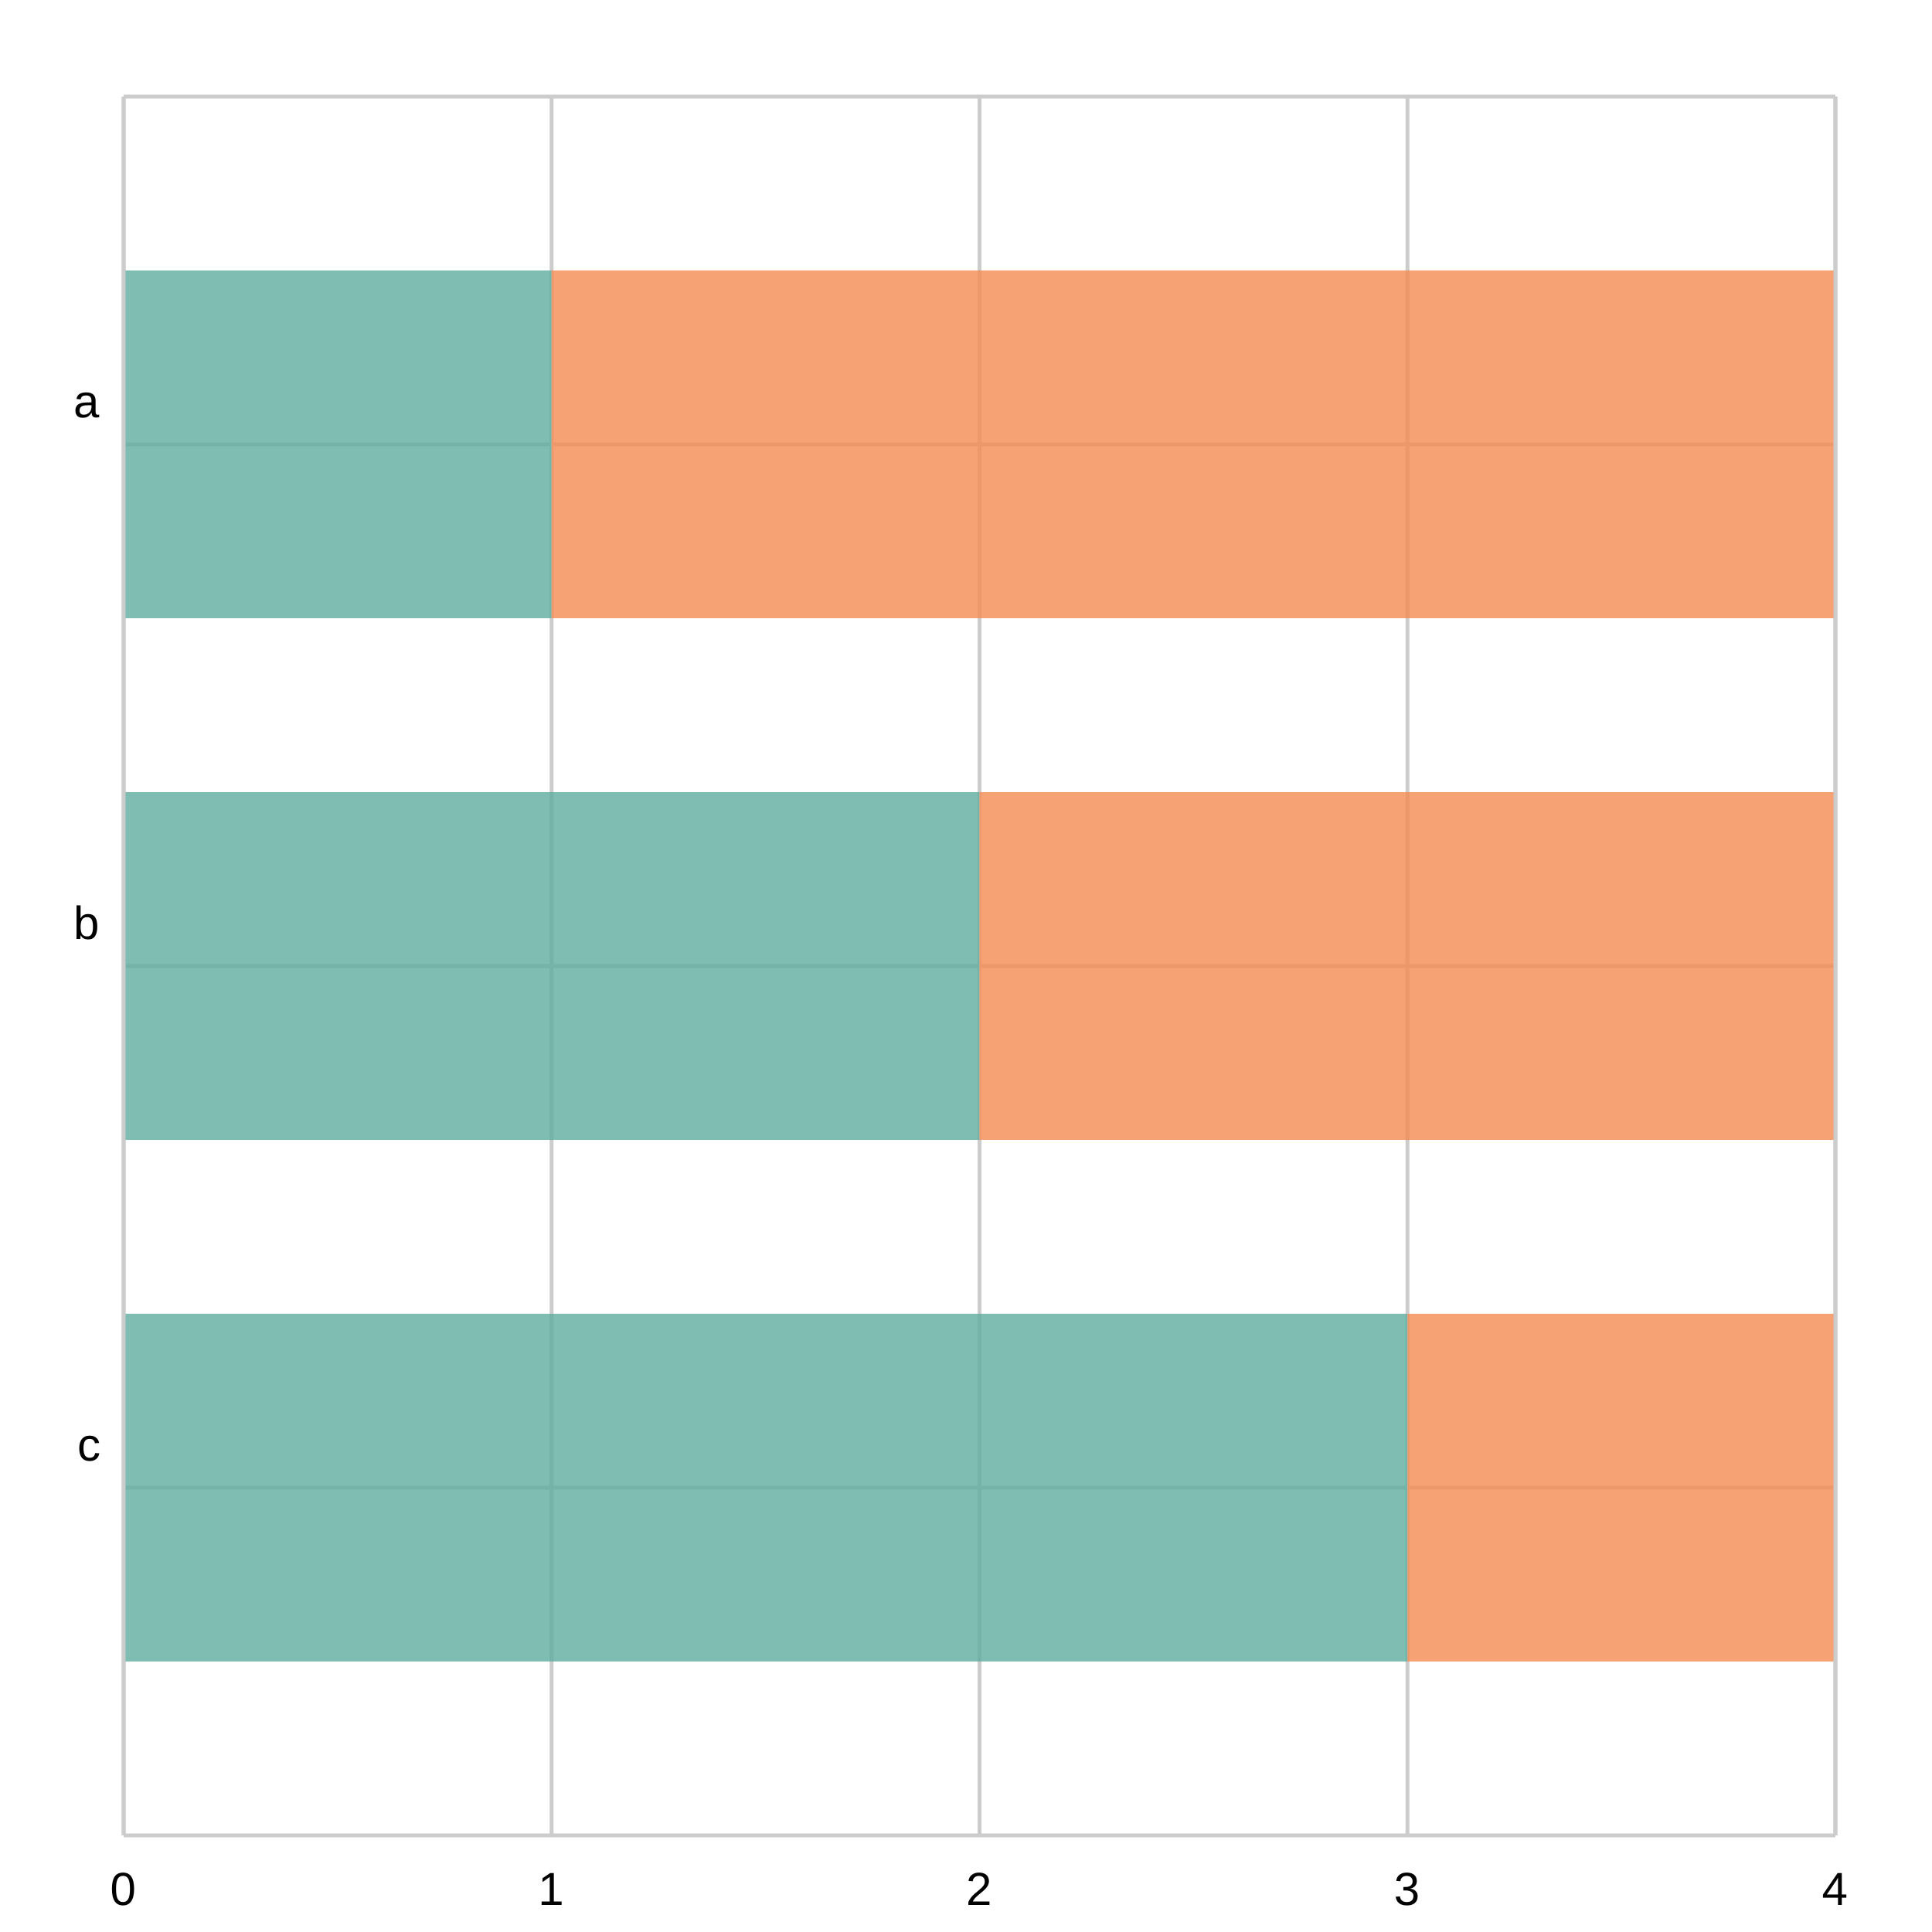
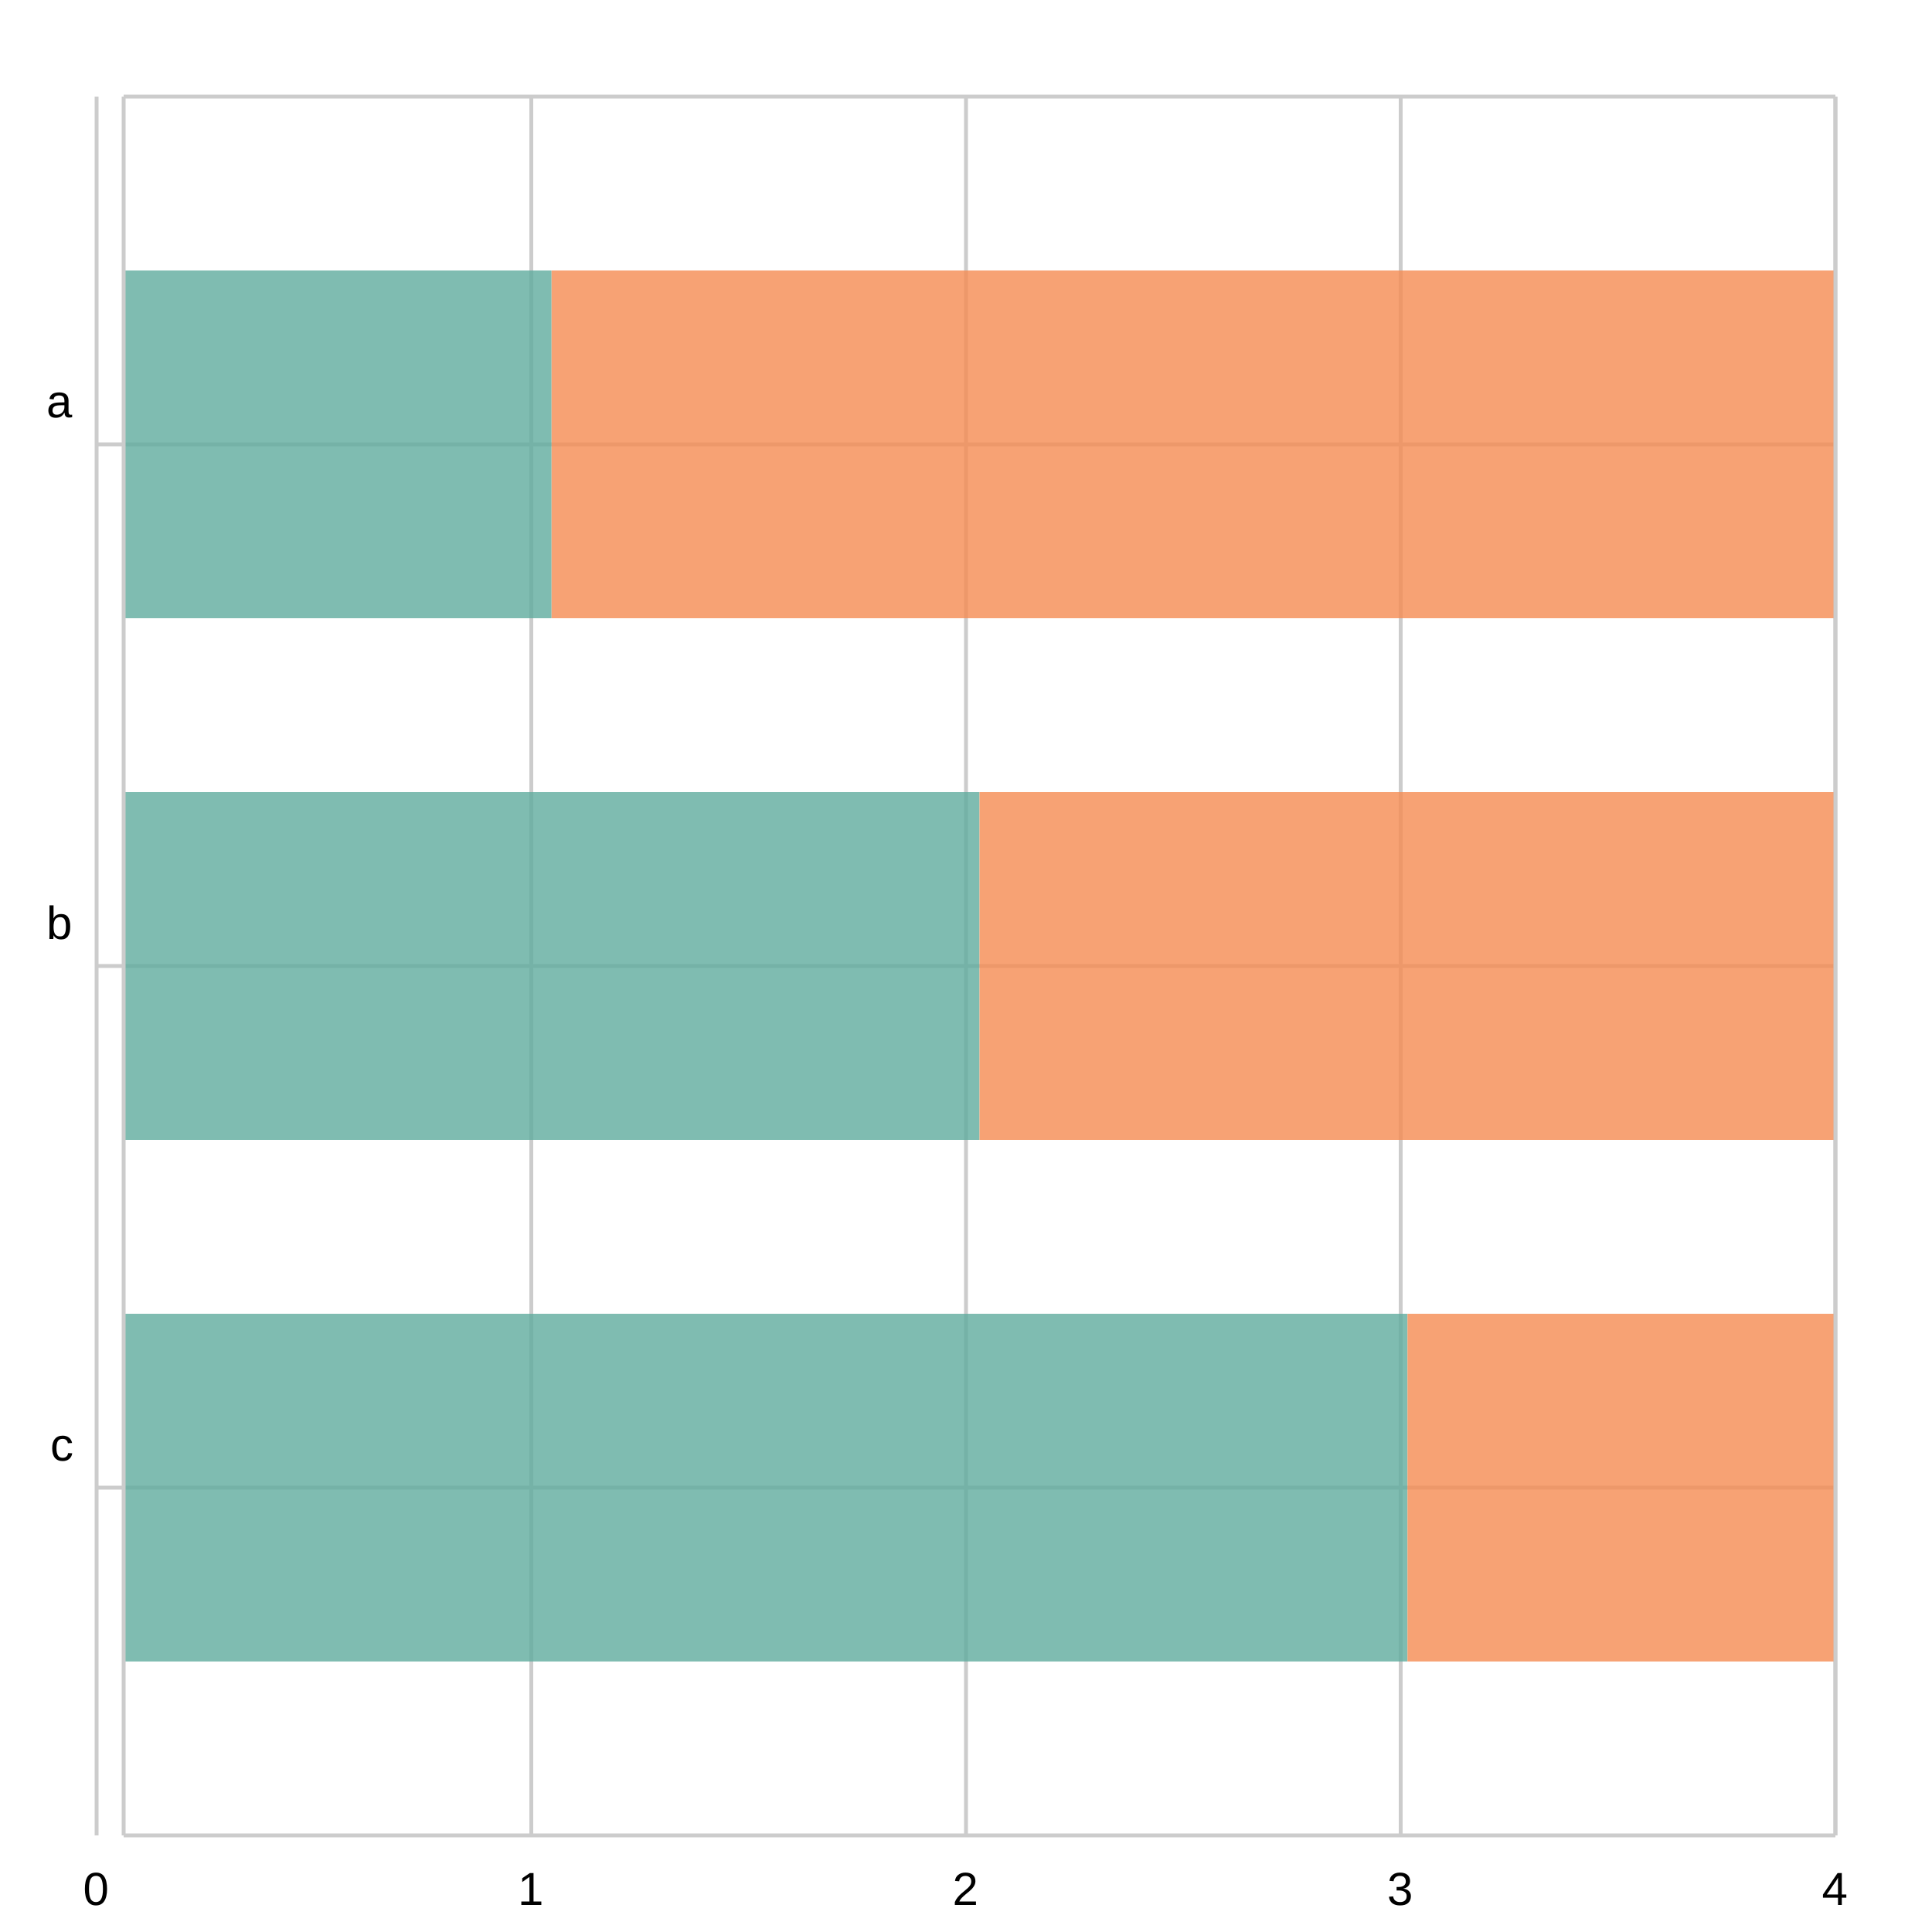
<svg xmlns="http://www.w3.org/2000/svg" width="500" height="500" viewBox="0 0 500 500">
  <path fill="white" d="M0 0 h500 v500 h-500 v-500Z" />
  <g>
-     <path stroke="#CCCCCC" stroke-dasharray="None" d="M0 90.0 h443.0 M0 225.0 h443.0 M0 360.0 h443.0 M0 495.0 h443.0 M0 630.0 h443.0 M0 765.0 h443.0 M0 900.0 h443.0 M0 1035.0 h443.0 M0 1170.0 h443.0" transform="translate(32.0, 25.0)" />
-     <g font-size="12" font-family="Arial" transform="translate(26.0, 25.0)">
+     <path stroke="#CCCCCC" stroke-dasharray="None" d="M0 90.0 h450.0 M0 225.0 h450.0 M0 360.0 h450.0 M0 495.0 h450.0 M0 630.0 h450.0 M0 765.0 h450.0 M0 900.0 h450.0 M0 1035.0 h450.0 M0 1170.0 h450.0" transform="translate(25.0, 25.0)" />
+     <g font-size="12" font-family="Arial" transform="translate(19.0, 25.0)">
      <text x="0" y="90.0" transform="translate(-7, -7.0)">a</text>
      <text x="0" y="225.0" transform="translate(-7, -7.0)">b</text>
      <text x="0" y="360.0" transform="translate(-6, -7.0)">c</text>
    </g>
  </g>
  <g>
-     <path stroke="#CCCCCC" stroke-dasharray="None" d="M443.0 0 v450.0 M332.25 0 v450.0 M221.5 0 v450.0 M110.75 0 v450.0 M0.0 0 v450.0" transform="translate(32.0, 25.0)" />
-     <g font-size="12" font-family="Arial" transform="translate(32.0, 43.0)">
-       <text x="443.0" y="450.0" transform="translate(-3.5, 0)">4</text>
-       <text x="332.25" y="450.0" transform="translate(-3.5, 0)">3</text>
-       <text x="221.5" y="450.0" transform="translate(-3.5, 0)">2</text>
-       <text x="110.75" y="450.0" transform="translate(-3.5, 0)">1</text>
+     <path stroke="#CCCCCC" stroke-dasharray="None" d="M450.0 0 v450.0 M337.5 0 v450.0 M225.0 0 v450.0 M112.5 0 v450.0 M0.0 0 v450.0" transform="translate(25.0, 25.0)" />
+     <g font-size="12" font-family="Arial" transform="translate(25.0, 43.0)">
+       <text x="450.0" y="450.0" transform="translate(-3.5, 0)">4</text>
+       <text x="337.5" y="450.0" transform="translate(-3.5, 0)">3</text>
+       <text x="225.0" y="450.0" transform="translate(-3.5, 0)">2</text>
+       <text x="112.5" y="450.0" transform="translate(-3.5, 0)">1</text>
      <text x="0.0" y="450.0" transform="translate(-3.5, 0)">0</text>
    </g>
  </g>
  <g>
    <g opacity="0.8" transform="translate(32.0, 25.0)">
      <path d="M0.0 45.0 h110.75 v90.0 h-110.75 v-90.0Z M0.0 180.0 h221.5 v90.0 h-221.5 v-90.0Z M0.0 315.0 h332.25 v90.0 h-332.25 v-90.0Z" fill="#5fab9e" />
      <path d="M110.75 45.0 h332.25 v90.0 h-332.25 v-90.0Z M221.5 180.0 h221.5 v90.0 h-221.5 v-90.0Z M332.25 315.0 h110.75 v90.0 h-110.75 v-90.0Z" fill="#f58b51" />
    </g>
    <path stroke="#CCCCCC" stroke-dasharray="None" d="M0 450.0 h443.0" transform="translate(32.0, 25.0)" />
    <path stroke="#CCCCCC" stroke-dasharray="None" d="M0 0 h443.0" transform="translate(32.0, 25.0)" />
    <path stroke="#CCCCCC" stroke-dasharray="None" d="M0 0 v450.0" transform="translate(32.0, 25.0)" />
    <path stroke="#CCCCCC" stroke-dasharray="None" d="M443.0 0 v450.0" transform="translate(32.0, 25.0)" />
  </g>
</svg>
